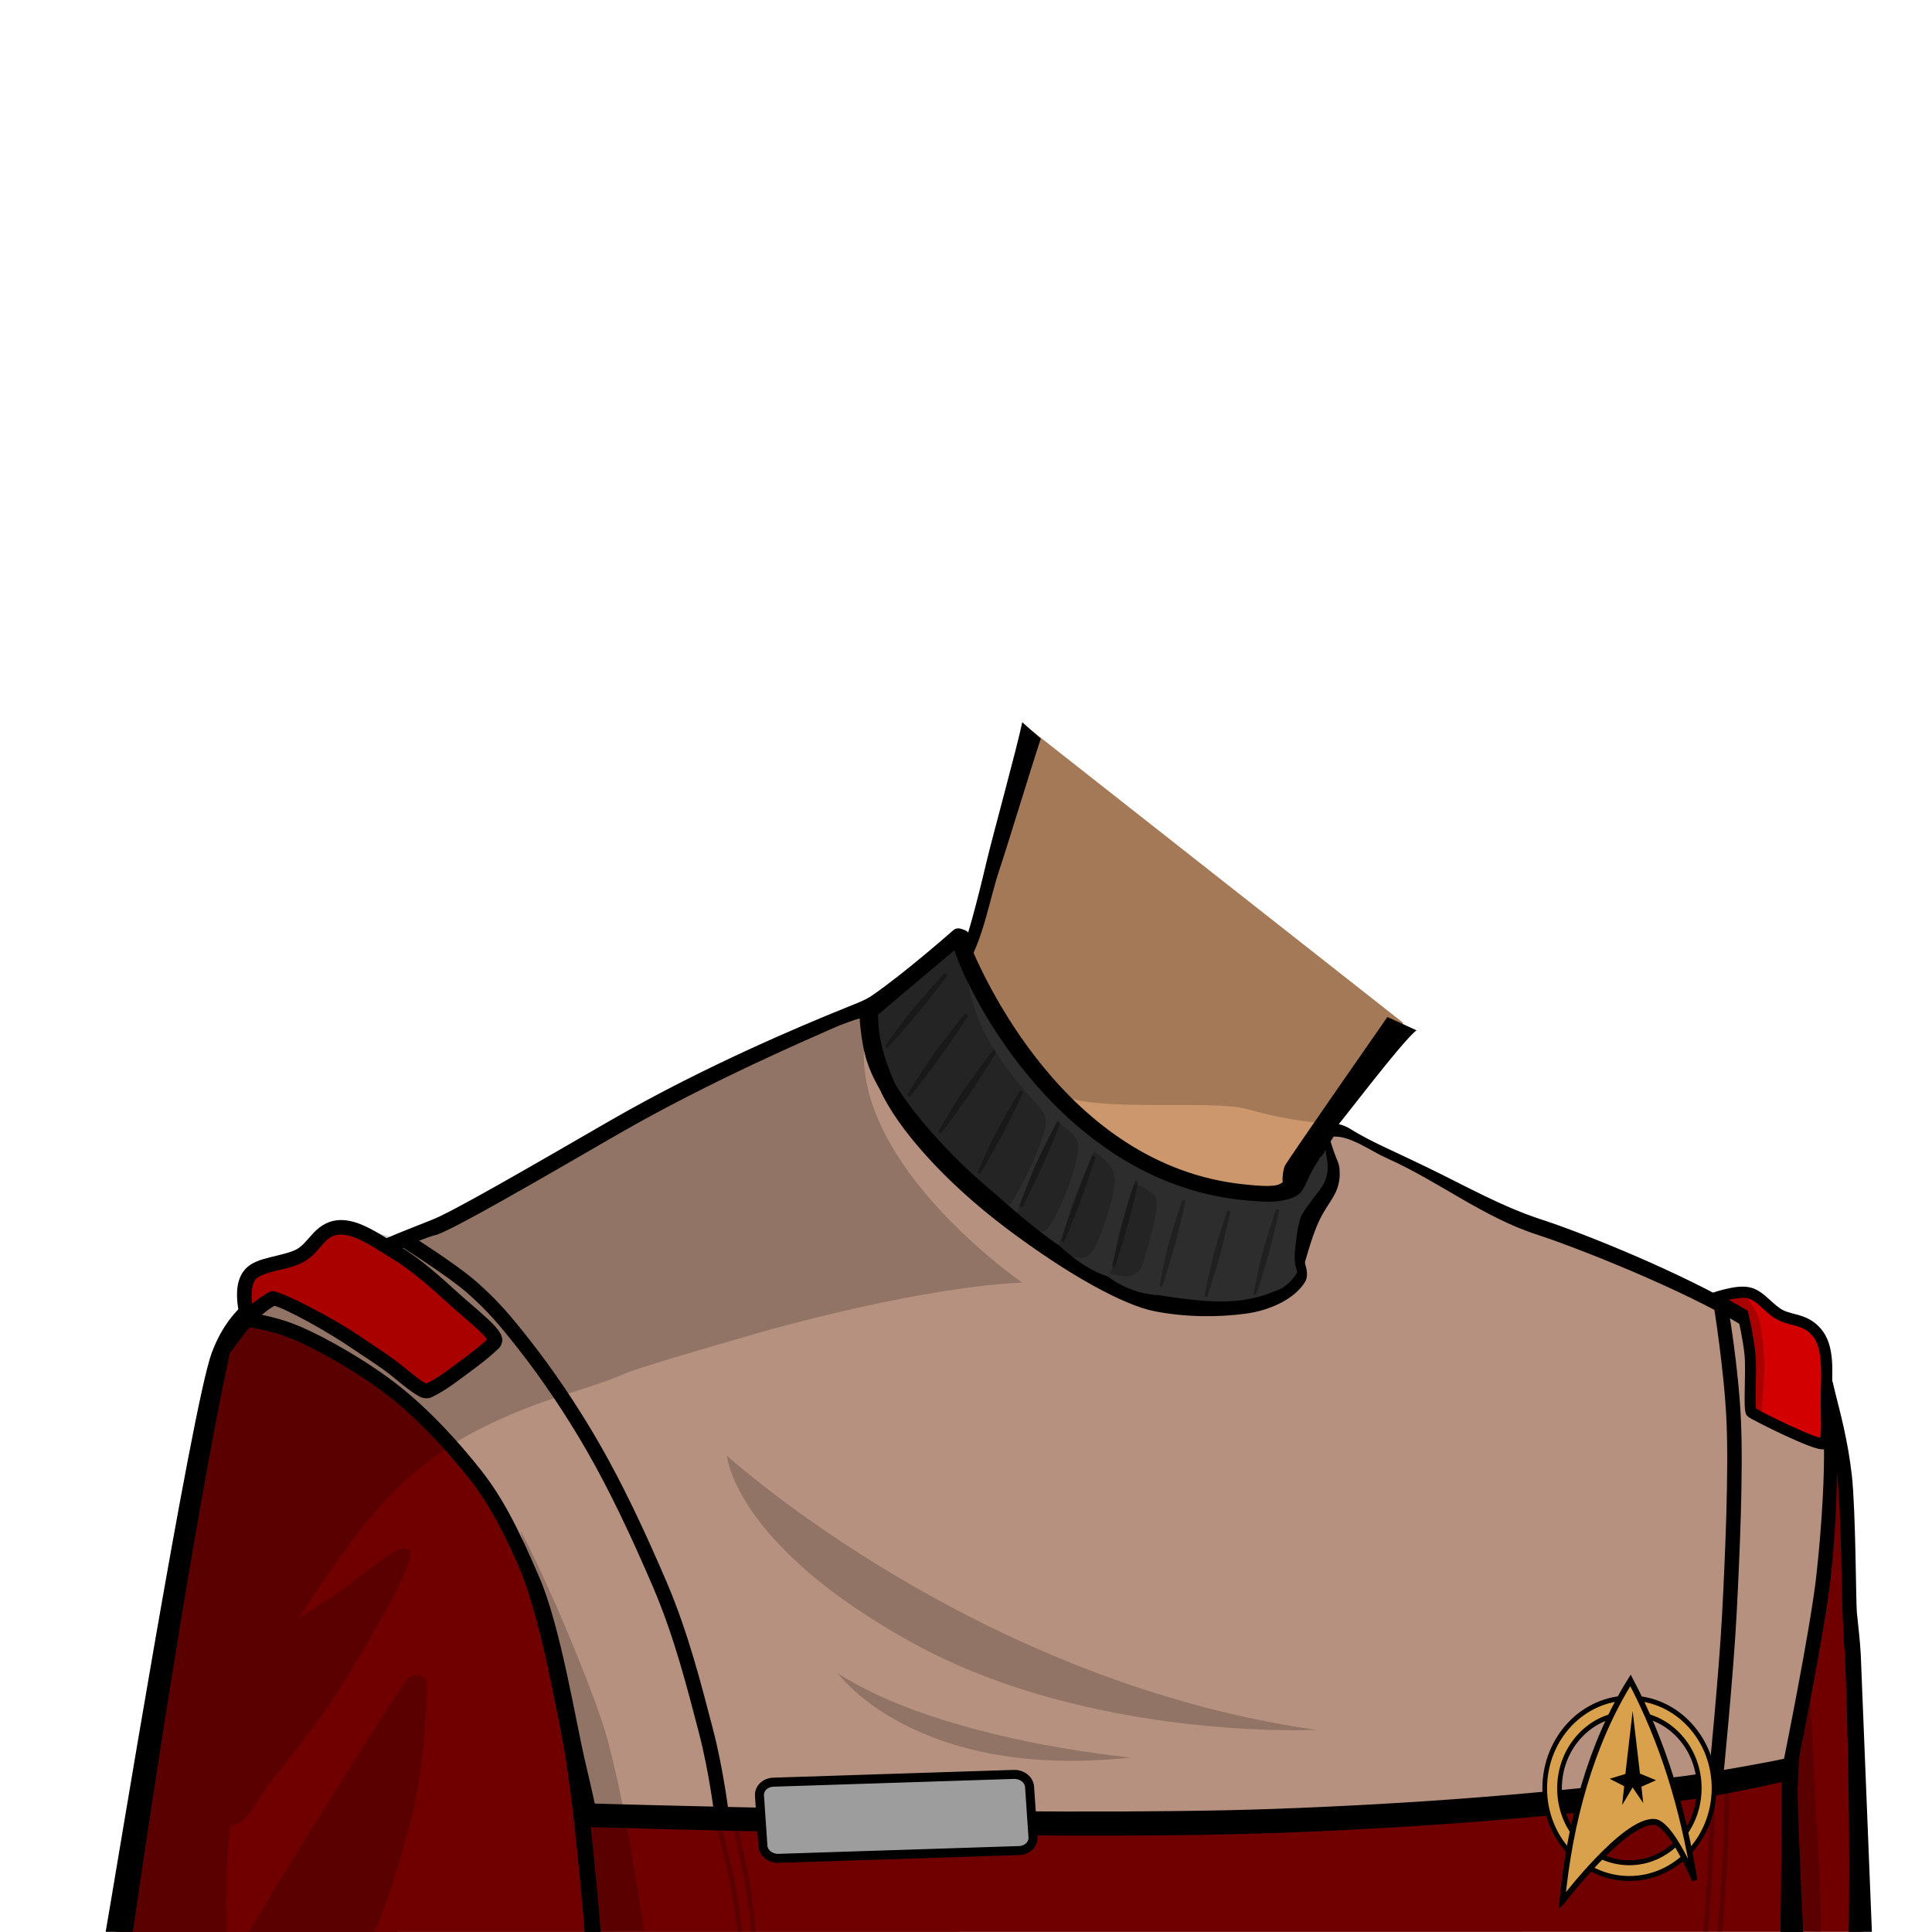
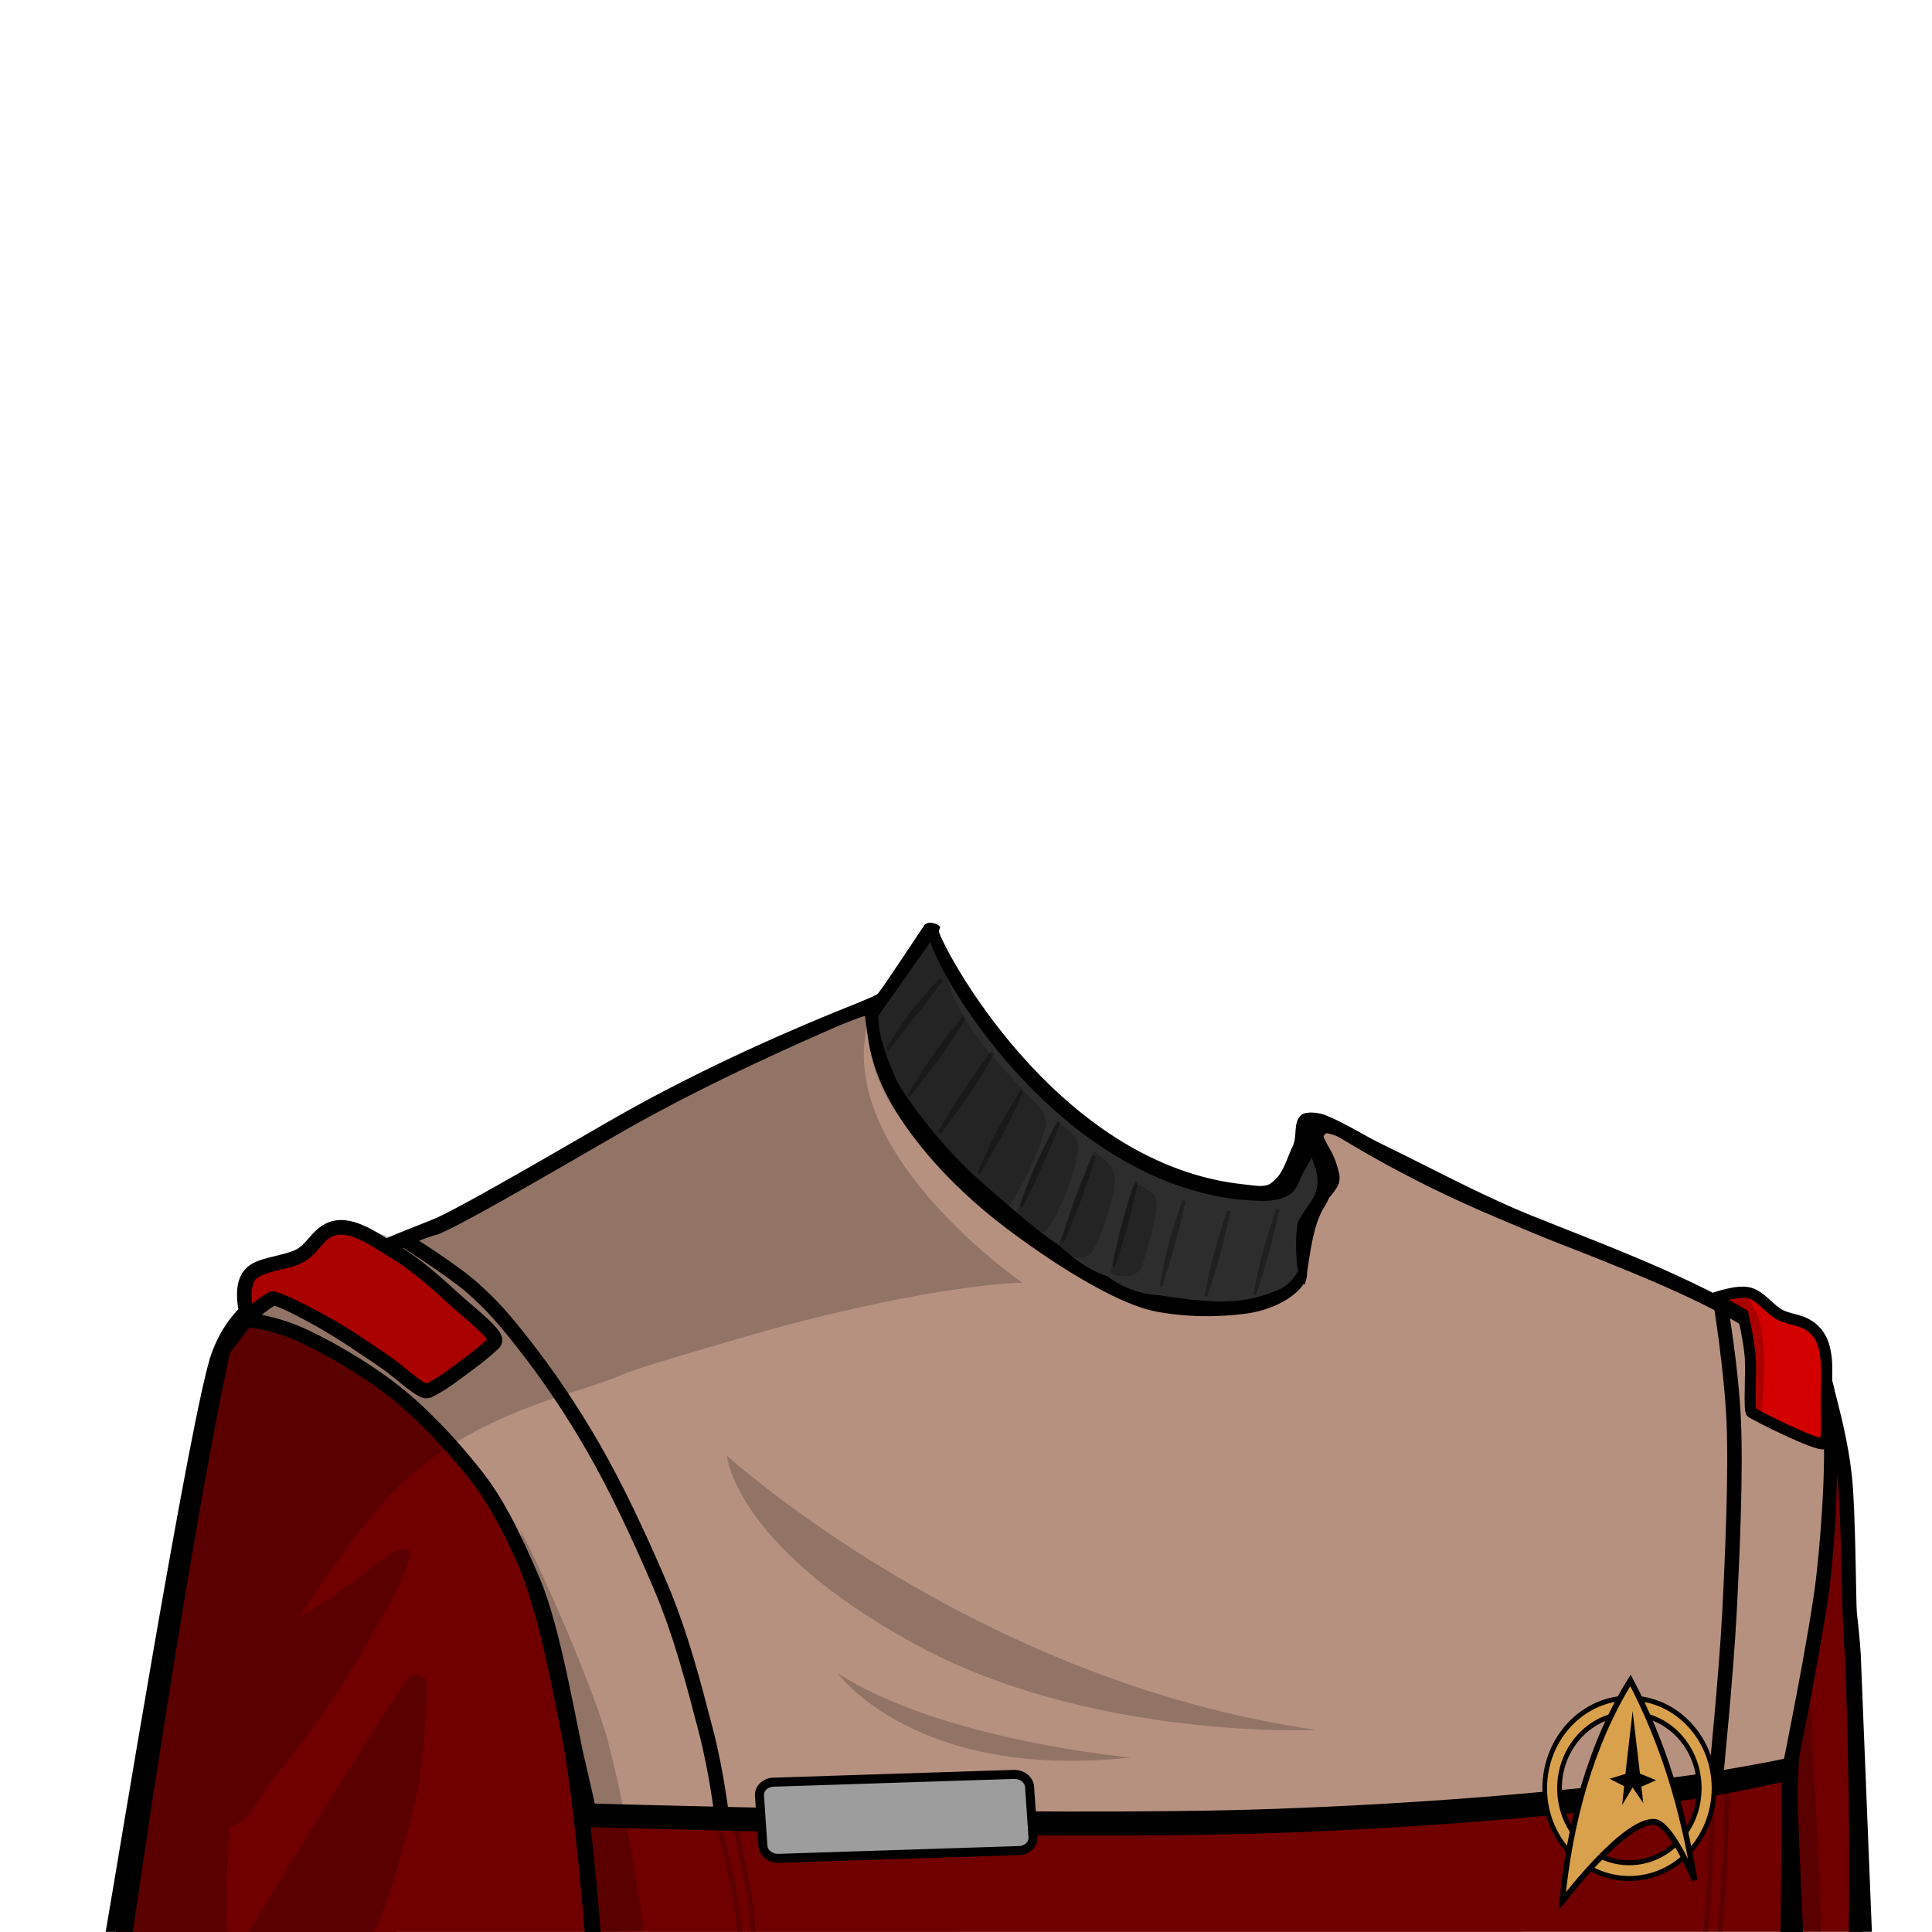
<svg xmlns="http://www.w3.org/2000/svg" width="400" height="400" viewBox="0 0 400 400" version="1.1" id="svg11557" xml:space="preserve">
  <defs id="defs11554" />
-   <g id="layer1">
-     <path d="m 213.633,151.294 -13.549,47.147 c 0,0 12.427,24.853 21.464,31.491 9.037,6.636 24.148,15.816 35.021,17.228 l 3.88,0.525 2.616,0.322 5.224,-2.259 3.813,-10.875 18.428,-23.087 z" style="fill:#cd976d;fill-opacity:1;fill-rule:nonzero;stroke:none;stroke-width:1.333" id="path171974" />
-     <path d="m 200.083,198.441 c 0,0 12.867,21.571 17.836,27.064 4.969,5.493 32.696,1.831 40.543,4.185 6.339,1.901 13.099,2.665 15.471,2.891 l 16.597,-20.793 -76.897,-60.493 z" style="opacity:0.2;fill:#000000;fill-opacity:1;fill-rule:nonzero;stroke:none;stroke-width:1.333" id="path171984" />
-     <path d="m 211.645,149.528 c -1.011,4.997 -6.2,23.825 -7.369,28.788 -0.956,4.064 -1.957,8.119 -3.072,12.143 -0.516,1.859 -1.075,3.703 -1.633,5.549 -0.187,0.616 -0.955,1.863 -0.881,2.475 0.02,0.169 0.807,2.383 1.111,1.937 3.688,-5.387 5.037,-14.187 7.127,-20.381 1.491,-4.419 7.061,-22.687 8.552,-27.104 0,0 -3.833,-3.407 -3.833,-3.407" style="fill:#000000;fill-opacity:1;fill-rule:nonzero;stroke:none;stroke-width:1.333" id="path171994" />
-     <path d="m 293.276,213.319 c -2.837,2.044 -16.283,19.912 -18.592,22.531 -1.879,2.131 -4.417,10.851 -7.529,10.948 -2.104,0.065 -1.741,-3.725 -1.193,-5.332 0.263,-0.769 21.288,-30.909 21.288,-30.909 0,0 6.027,2.763 6.027,2.763" style="fill:#000000;fill-opacity:1;fill-rule:nonzero;stroke:none;stroke-width:1.333" id="path171998" />
-   </g>
  <g id="layer5">
-     <path d="m 196.989,241.882 c 22.145,19.023 37.477,27.54 37.477,27.54 l 12.788,7.048 19.314,0.092 13.156,-5.4 c 0,0 4.712,-5.432 3.292,-9.407 -1.42,-3.975 -6.26,-16.737 -6.26,-16.737 l 0.297,-2.285 -4.042,-6.883 -0.185,0.152 -4.538,9.745 -5.225,2.259 -2.464,-0.201 -4.032,-0.646 c -10.873,-1.412 -25.983,-10.591 -35.02,-17.228 -9.039,-6.637 -21.465,-31.491 -21.465,-31.491 l 0.176,-2.859 -2.421,-0.957 -12.553,9.764 -4.107,2.737 0.089,0.687 c 0,0 -6.423,15.047 15.723,34.069" style="fill:#2d2d2d;fill-opacity:1;fill-rule:nonzero;stroke:none;stroke-width:1.333" id="path171966" />
+     <path d="m 196.989,241.882 c 22.145,19.023 37.477,27.54 37.477,27.54 l 12.788,7.048 19.314,0.092 13.156,-5.4 c 0,0 4.712,-5.432 3.292,-9.407 -1.42,-3.975 -6.26,-16.737 -6.26,-16.737 l 0.297,-2.285 -4.042,-6.883 -0.185,0.152 -4.538,9.745 -5.225,2.259 -2.464,-0.201 -4.032,-0.646 c -10.873,-1.412 -25.983,-10.591 -35.02,-17.228 -9.039,-6.637 -26.787,-33.668 -26.787,-33.668 l -0.792,-2.537 -1.453,-1.279 -7.232,11.941 -4.107,2.737 0.089,0.687 c 0,0 -6.423,15.047 15.723,34.069" style="fill:#2d2d2d;fill-opacity:1;fill-rule:nonzero;stroke:none;stroke-width:1.333" id="path171966" />
    <path id="path171958" style="fill:#700000;fill-opacity:1;fill-rule:nonzero;stroke:none;stroke-width:1.333" d="m 181.136,206.193 -0.448,0.314 -5.627,3.391 -41.239,19.041 -38.913,21.736 -11.855,6.043 -9.731,5.013 -4.172,3.951 -11.119,2.446 C 49.578,274.232 45.031,281.371 41.979,296.785 36.79,326.888 29.181,369.897 23.993,400 l 361.696,-0.033 -1.01,-30.861 -0.869,-26.572 c -1.525,-11.003 -3.126,-48.219 -5.455,-55.791 -1.697,-5.515 -4.912,-11.182 -8.376,-12.8 -2.23,-1.042 -4.329,-0.074 -7.287,-0.02 -8.155,-4.881 -35.089,-19.295 -45.549,-21.619 -10.461,-2.325 -26.815,-12.735 -37.039,-17.078 l -5.759,-0.107 2.996,6.48 -0.299,2.287 c 0,0 -4.029,7.843 -6.238,11.979 -0.838,3.734 -0.665,7.041 -0.665,7.041 l -7.843,7.413 -22.942,0.474 -6.066,-1.854 c 0,0 -13.868,-9.169 -36.014,-28.191 -22.147,-19.024 -15.725,-34.068 -15.725,-34.068 z" />
-     <path id="path2" style="fill:#b79180;fill-opacity:1;stroke:none;stroke-width:1px;stroke-linecap:butt;stroke-linejoin:miter;stroke-opacity:1" d="m 181.137,206.193 -0.449,0.314 -5.627,3.391 -41.24,19.041 -38.912,21.736 -11.855,6.043 -9.73,5.014 -4.172,3.949 -11.119,2.447 c -2.003,1.446 -5.383,3.606 -6.98,5.264 4.576,0.082 10.812,1.838 18.152,6.368 14.824,9.15 19.689,13.69 28.669,25.859 8.98,12.168 14.008,26.824 17.52,39.193 3.512,12.368 5.475,31.014 5.475,31.014 l 107.184,1.369 70.695,-1.369 54.275,-7.754 17.332,-2.279 7.297,-39.225 1.936,-32.584 c -0.39,-3.135 -0.794,-5.823 -1.23,-7.242 -1.697,-5.515 -4.912,-11.182 -8.377,-12.801 -2.23,-1.042 -4.329,-0.074 -7.287,-0.019 -8.155,-4.881 -35.089,-19.295 -45.549,-21.619 -10.461,-2.325 -26.815,-12.735 -37.039,-17.078 l -5.76,-0.107 2.996,6.48 -0.299,2.287 c 0,0 -4.03,7.843 -6.238,11.979 -0.838,3.734 -0.664,7.041 -0.664,7.041 l -7.844,7.414 -22.941,0.475 -6.066,-1.855 c 0,0 -13.868,-9.169 -36.014,-28.191 -22.147,-19.024 -15.725,-34.068 -15.725,-34.068 z" />
-     <path d="m 277.321,244.052 c -0.341,2.891 -1.664,4.217 -3.26,6.912 -2.387,4.032 -3.481,9.401 -4.947,13.809 -0.872,-2.219 -1.201,-3.377 -1.008,-5.648 0.196,-2.313 0.449,-4.564 1.104,-6.844 0.465,-1.623 3.865,-5.495 4.657,-6.87 1.599,-2.768 0.995,-5.079 0.372,-8.043 0.239,0.32 0.901,-1.447 1.204,-1.18 0.36,1.305 1.123,3.396 1.559,4.39 0.331,0.753 0.46,2.284 0.32,3.475 z" style="fill:#000000;fill-opacity:1;fill-rule:nonzero;stroke:none;stroke-width:1.333" id="path172002" />
-     <path id="path172014" style="fill:#000000;fill-opacity:1;fill-rule:nonzero;stroke:none;stroke-width:1.333" d="m 274.08,238.81 c 0.125,-0.467 0.738,-1.307 0.738,-1.307 0,0 0.07,-0.321 1.305,-2.185 3.541,-0.148 7.586,2.957 11.074,4.508 10.635,4.731 19.858,12.189 31.094,15.814 7.481,2.413 30.045,11.21 42.733,18.978 2.096,0.265 3.324,-0.222 5.075,0.253 3.728,1.012 6.925,4.288 8.181,6.796 1.751,3.495 2.272,5.402 2.77,7.391 0.95,3.802 2.602,9.787 3.377,16.787 0.747,6.751 0.969,27.737 1.107,29.407 0.138,1.671 0.122,4.725 0.45,7.28 0.743,19.747 1.037,39.508 0.781,57.434 h 4.791 l -2.305,-57.434 c -0.196,-3.49 -0.556,-6.016 -0.814,-8.779 -0.185,-1.915 -0.229,-21.026 -1.027,-28.239 -0.805,-7.278 -2.519,-13.463 -3.449,-17.186 -1.833,-8.204 -4.112,-13.032 -13.932,-16.504 -1.577,-0.558 -2.949,-0.328 -4.654,-0.427 -13.123,-7.963 -34.38,-16.373 -42.084,-18.858 -8.256,-2.663 -15.869,-7.013 -23.65,-10.775 -2.757,-1.332 -5.524,-2.645 -8.299,-3.939 -2.576,-1.201 -5.381,-2.589 -7.78,-4.101 -1.403,-0.875 -3.832,-1.678 -5.293,-0.541 -1.989,1.547 -2.991,3.041 -4.259,5.206 -0.717,1.224 -1.597,2.338 -2.254,3.586 -0.665,1.267 -1.299,2.389 -2.76,3.156 -1.461,0.767 -5.427,0.262 -7.578,0.065 -36.998,-3.924 -54.374,-43.91 -57.054,-50.766 -0.238,-0.609 0.453,-1.322 0.159,-1.197 -0.14,-0.549 -1.085,-0.783 -1.626,-0.951 -0.273,-0.084 -0.556,-0.093 -0.824,-0.035 l 3e-5,-3.6e-4 c -0.268,0.058 -0.52,0.182 -0.732,0.369 -0.101,0.089 -9.982,8.819 -16.822,13.513 -1.598,1.097 -3.093,1.537 -7.809,3.487 -4.72,1.952 -25.968,10.583 -46.673,22.56 -16.791,9.712 -32.651,18.886 -36.656,20.389 -9.02,3.626 -16.927,6.288 -19.726,11.215 -1.077,0.637 -1.163,-0.557 -6.824,0.542 -5.661,1.099 -14.56,3.834 -19.001,15.792 C 39.704,291.218 23.455,391.235 21.875,399.967 h 5.631 c 4.311,-30.082 13.621,-90.183 20.081,-119.852 3.703,-4.629 7.307,-11.683 17.909,-12.272 10.601,-0.589 23.897,10.531 27.949,16.094 0.307,-1.035 -0.155,-2.13 -0.67,-3.078 -2.468,-4.544 -7.399,-9.03 -11.796,-11.656 -1.479,-0.881 -7.183,-3.178 -8.219,-4.59 1.992,-2.029 13.381,-8.031 17.762,-8.998 4.259,-1.597 19.499,-10.412 37.143,-20.619 19.567,-11.317 40.9,-20.356 45.085,-22.242 1.41,-0.636 4.244,-1.653 5.237,-1.911 0.036,0.929 0.137,1.8 0.224,2.492 0.456,3.634 0.998,7.175 3.971,12.267 3.573,7.921 13.252,18.968 26.167,28.697 12.915,9.729 24.315,15.924 30.684,17.179 6.37,1.255 13.153,1.286 19.011,0.485 4.321,-0.591 9.697,-2.664 12.107,-6.483 0.97,-1.537 0.107,-3.505 -0.194,-4.719 l -0.639,1.028 c -0.493,1.95 -2.638,4.375 -4.215,5.07 -7.114,3.135 -12.843,3.266 -25.112,1.299 -3.673,-0.147 -7.452,-1.486 -10.667,-3.886 -3.809,-1.24 -7.134,-3.727 -10.06,-6.424 -5.795,-3.901 -10.805,-8.635 -14.677,-11.91 -8.471,-7.167 -15.798,-15.744 -19.162,-21.33 -3.816,-8.269 -3.543,-12.987 -3.646,-14.522 4.953,-4.238 12.519,-10.515 15.806,-13.36 3.233,9.932 22.359,47.308 58.756,51.629 2.379,0.21 6.039,0.663 8.342,0.322 2.302,-0.341 3.542,-0.756 4.447,-1.643 1,-0.979 1.462,-2.604 2.104,-3.828 0.331,-0.632 0.67,-1.259 1.02,-1.879 0.116,-0.205 0.957,-1.33 0.889,-1.52" />
-     <path id="path172060" style="opacity:0.2;fill:#000000;fill-opacity:1;fill-rule:nonzero;stroke:none;stroke-width:1.333" d="m 197.838,194.627 -17.783,14.773 c 0,0 -2.958,14.056 10.852,27.127 7.287,6.896 12.409,11.223 17.063,14.349 4.216,-5.027 8.493,-16.219 8.556,-18.12 0.091,-1.241 -0.428,-2.558 -0.959,-3.135 -7.923,-8.613 -15.429,-17.973 -15.482,-31.18 z m 21.046,37.659 c -4.149,7.405 -6.344,13.029 -8.768,20.032 2.963,1.926 5.068,2.888 5.949,2.686 2.275,-0.522 7.999,-15.488 7.096,-18.432 -0.541,-1.763 -2.458,-3.039 -4.277,-4.286 z m 7.566,5.958 -7.574,20.289 c 2.558,1.721 5.23,2.622 6.834,1.105 1.846,-1.816 5.631,-13.261 5.045,-16.154 -0.287,-1.418 -0.866,-2.705 -4.305,-5.24 z m 8.557,6.934 c -0.904,-0.188 -5.104,18.498 -5.104,18.498 5.354,1.567 6.363,-0.344 7.251,-3.818 0.608,-2.381 3.489,-11.121 1.765,-12.488 -2.807,-2.227 -3.168,-1.905 -3.912,-2.191 z" />
+     <path id="path2" style="fill:#b79180;fill-opacity:1;stroke:none;stroke-width:1px;stroke-linecap:butt;stroke-linejoin:miter;stroke-opacity:1" d="m 181.137,206.193 -0.449,0.314 -5.627,3.391 -41.24,19.041 -38.912,21.736 -11.855,6.043 -9.73,5.014 -4.172,3.949 -11.119,2.447 c -2.003,1.446 -5.383,3.606 -6.98,5.264 4.576,0.082 10.812,1.838 18.152,6.368 14.824,9.15 19.689,13.69 28.669,25.859 8.98,12.168 14.008,26.824 17.52,39.193 3.512,12.368 5.475,31.014 5.475,31.014 l 107.184,1.369 70.695,-1.369 54.275,-7.754 17.332,-2.279 7.297,-39.225 1.936,-32.584 c -0.39,-3.135 -0.794,-5.823 -1.23,-7.242 -1.697,-5.515 -4.912,-11.182 -8.377,-12.801 -2.23,-1.042 -4.329,-0.074 -7.287,-0.019 -8.155,-4.881 -35.089,-19.295 -45.549,-21.619 -10.461,-2.325 -27.218,-12.977 -37.442,-17.32 l -6.766,-1.176 3.293,7.534 0.813,2.544 c 0,0 -4.03,7.843 -6.238,11.979 -0.838,3.734 -0.664,7.041 -0.664,7.041 l -7.844,7.414 -22.941,0.475 -6.066,-1.855 c 0,0 -13.868,-9.169 -36.014,-28.191 -22.147,-19.024 -15.725,-34.068 -15.725,-34.068 z" />
+     <path id="path172014" style="fill:#000000;fill-opacity:1;fill-rule:nonzero;stroke:none;stroke-width:1.333" d="m 192.502,191.029 c -0.392,0.009 -0.667,0.14 -1.023,0.381 -0.087,0.059 -8.777,13.281 -9.781,14.383 -1.423,0.849 -4.853,2.114 -8.988,3.824 -4.72,1.952 -25.969,10.583 -46.674,22.561 -16.791,9.712 -32.651,18.886 -36.656,20.389 -9.02,3.626 -16.928,6.288 -19.727,11.215 -1.077,0.637 -1.163,-0.557 -6.824,0.541 -5.661,1.099 -14.559,3.834 -19,15.793 C 39.704,291.218 23.455,391.235 21.875,399.967 h 5.631 c 4.311,-30.082 13.622,-90.182 20.082,-119.852 3.703,-4.629 7.307,-11.682 17.908,-12.271 10.601,-0.589 23.897,10.531 27.949,16.094 0.307,-1.035 -0.155,-2.13 -0.67,-3.078 -2.468,-4.544 -7.4,-9.031 -11.797,-11.656 -1.479,-0.881 -7.183,-3.178 -8.219,-4.59 1.992,-2.029 13.38,-8.031 17.762,-8.998 4.259,-1.597 19.499,-10.412 37.143,-20.619 19.567,-11.317 40.9,-20.356 45.084,-22.242 1.41,-0.636 5.374,-2.177 6.367,-2.436 0.036,0.929 0.259,2.123 0.346,2.814 0.456,3.634 1.093,7.29 3.648,12.631 3.751,7.839 12.325,18.806 25.24,28.535 12.915,9.729 24.314,15.923 30.684,17.178 6.37,1.255 13.154,1.287 19.012,0.486 4.321,-0.591 9.696,-2.663 12.105,-6.482 0.97,-1.537 0.108,-3.507 -0.193,-4.721 l -0.639,1.029 c -0.493,1.95 -2.638,4.375 -4.215,5.07 -7.114,3.135 -12.842,3.266 -25.111,1.299 -3.673,-0.147 -7.453,-1.486 -10.668,-3.887 -3.809,-1.24 -7.135,-3.727 -10.061,-6.424 -5.795,-3.901 -10.804,-8.635 -14.676,-11.91 -8.471,-7.167 -15.396,-16.228 -18.76,-21.814 -2.538,-5.5 -3.484,-9.071 -3.83,-11.359 -0.114,-1.155 -0.18,-2.119 -0.098,-2.518 4.839,-6.816 8.133,-11.628 10.73,-15.221 3.233,9.932 27.314,49.007 63.711,53.328 3.589,0.176 8.249,1.026 11.258,-1.482 1,-0.979 1.462,-2.604 2.104,-3.828 0.549,-1.182 1.337,-2.25 1.908,-3.398 2.031,4.435 2.332,9.656 3.58,8.327 0.32,-0.34 1.396,-1.63 1.873,-2.63 0.246,-0.517 0.348,-1.569 0.254,-2.033 -0.928,-4.585 -2.51,-5.807 -3.279,-7.984 -0.044,-0.124 0.342,-0.681 0.623,-0.693 0.289,-0.012 1.855,0.369 2.802,0.957 2.139,1.327 6.853,4.036 9.733,5.607 11.691,6.377 19.874,9.755 31.094,14.446 7.704,3.222 30.044,11.211 42.732,18.979 2.096,0.265 3.325,-0.223 5.076,0.252 3.728,1.012 6.925,4.289 8.182,6.797 1.751,3.495 2.271,5.401 2.77,7.391 0.95,3.802 2.602,9.787 3.377,16.787 0.747,6.751 0.97,27.738 1.107,29.408 0.138,1.671 0.121,4.724 0.449,7.279 0.743,19.747 1.037,39.508 0.781,57.434 h 4.791 l -2.305,-57.434 c -0.196,-3.49 -0.556,-6.017 -0.814,-8.779 -0.185,-1.915 -0.229,-21.026 -1.027,-28.238 -0.805,-7.278 -2.519,-13.463 -3.449,-17.186 -1.833,-8.204 -4.111,-13.032 -13.932,-16.504 -1.577,-0.558 -2.95,-0.327 -4.654,-0.426 -13.123,-7.963 -34.603,-15.766 -42.084,-18.859 -11.172,-4.3 -21.662,-10.075 -32.405,-15.285 -4.615,-2.186 -8.326,-4.774 -12.781,-6.5 -1.811,-0.556 -3.836,-0.567 -4.589,0.019 -1.989,1.547 -0.738,4.643 -2.006,6.809 -1.283,2.751 -1.906,5.82 -4.609,7.549 -1.461,0.767 -3.331,0.262 -5.482,0.065 -36.998,-3.924 -60.236,-45.117 -62.916,-51.973 -0.238,-0.609 0.039,-0.852 0.158,-1.197 -0.14,-0.549 -1.066,-0.864 -1.721,-0.965 -0.164,-0.025 -0.307,-0.036 -0.438,-0.033 z" />
+     <path id="path172060" style="opacity:0.2;fill:#000000;fill-opacity:1;fill-rule:nonzero;stroke:none;stroke-width:1.333" d="m 193.081,193.014 -13.026,16.386 c 0,0 -2.958,14.056 10.852,27.127 7.287,6.896 12.409,11.223 17.063,14.349 4.216,-5.027 8.493,-16.219 8.556,-18.12 0.091,-1.241 -0.428,-2.558 -0.959,-3.135 -7.923,-8.613 -20.186,-19.586 -20.239,-32.792 z m 25.803,39.272 c -4.149,7.405 -6.344,13.029 -8.768,20.032 2.963,1.926 5.068,2.888 5.949,2.686 2.275,-0.522 7.999,-15.488 7.096,-18.432 -0.541,-1.763 -2.458,-3.039 -4.277,-4.286 z m 7.566,5.958 -7.574,20.289 c 2.558,1.721 5.23,2.622 6.834,1.105 1.846,-1.816 5.631,-13.261 5.045,-16.154 -0.287,-1.418 -0.866,-2.705 -4.305,-5.24 z m 8.557,6.934 c -0.904,-0.188 -5.104,18.498 -5.104,18.498 5.354,1.567 6.363,-0.344 7.251,-3.818 0.608,-2.381 3.489,-11.121 1.765,-12.488 -2.807,-2.227 -3.168,-1.905 -3.912,-2.191 z" />
    <path d="m 107.708,316.858 10.457,42.063 c 0,0 1.986,18.963 4.561,41.079 l 10.592,-0.263 c -2.638,-17.981 -4.894,-29.606 -7.499,-39.422 -2.605,-9.816 -13.417,-35.134 -18.111,-43.457 z" style="opacity:0.2;fill:#000000;fill-opacity:1;fill-rule:nonzero;stroke:none;stroke-width:1.333" id="path172192" />
    <path id="path25436" style="fill:#000000;fill-opacity:1;stroke:none;stroke-width:1px;stroke-linecap:butt;stroke-linejoin:miter;stroke-opacity:1" d="m 372.523,363.232 c -1.131,0.322 -2.322,0.701 -3.451,0.959 -2.176,0.498 -13.673,2.637 -20.203,3.49 -28.253,3.692 -56.746,5.814 -85.25,6.836 -48.271,1.731 -144.145,-1.211 -144.145,-1.211 l -0.037,4.885 c 0,0 95.649,3.07 144.361,1.322 28.632,-1.027 57.282,-3.157 85.719,-6.873 6.574,-0.859 16.281,-2.979 19.345,-3.662 0.013,0.797 -0.015,1.55 -0.013,2.171 C 368.889,382.281 368.621,400 368.621,400 h 4.701 c 0,0 -0.838,-16.733 -1.131,-27.748 -0.069,-2.587 0.332,-9.02 0.332,-9.02 z" />
    <path style="fill:#000000;fill-opacity:0.2;stroke:none;stroke-width:1px;stroke-linecap:butt;stroke-linejoin:miter;stroke-opacity:1" d="M 376.322,380.92 C 376.945,390.961 377.011,400 377.011,400 l -6.667,-0.46 c -0.606,-12.398 -0.385,-33.632 -0.385,-33.632 l 4.741,-16.088 c 0,0 1.219,24.62 1.621,31.1 z" id="path25462" />
-     <path id="path26309" style="color:#000000;fill:#000000;-inkscape-stroke:none;fill-opacity:0.3" d="M 195.594 201.457 C 195.594 201.457 191.065 206.395 189.059 208.797 C 187.052 211.199 183.256 216.535 183.256 216.535 L 183.711 217.002 C 183.711 217.002 188.043 212.183 190.049 209.781 C 192.055 207.379 196.16 201.973 196.16 201.973 L 195.594 201.457 z M 199.789 209.828 C 199.789 209.828 195.34 215.397 193.389 218.088 C 191.437 220.779 187.818 226.699 187.818 226.699 L 188.354 227.145 C 188.354 227.145 192.603 221.72 194.555 219.029 C 196.506 216.339 200.453 210.318 200.453 210.318 L 199.789 209.828 z M 205.672 217.285 C 205.672 217.285 201.398 222.92 199.531 225.639 C 197.664 228.357 194.229 234.32 194.229 234.32 L 194.771 234.75 C 194.771 234.75 198.85 229.261 200.717 226.543 C 202.584 223.825 206.344 217.754 206.344 217.754 L 205.672 217.285 z M 211.215 225.709 C 211.215 225.709 207.841 231.394 206.393 234.119 C 204.944 236.844 202.373 242.764 202.373 242.764 L 202.916 243.117 C 202.916 243.117 206.124 237.588 207.572 234.863 C 209.021 232.138 211.879 226.09 211.879 226.09 L 211.215 225.709 z M 218.904 232.062 C 218.904 232.062 215.882 237.953 214.6 240.768 C 213.317 243.582 211.104 249.664 211.104 249.664 L 211.662 249.99 C 211.662 249.99 214.53 244.264 215.812 241.449 C 217.095 238.635 219.586 232.408 219.586 232.408 L 218.904 232.062 z M 226.139 239.211 C 226.139 239.211 223.589 245.17 222.529 248.006 C 221.47 250.842 219.723 256.934 219.723 256.934 L 220.293 257.217 C 220.293 257.217 222.702 251.43 223.762 248.594 C 224.821 245.758 226.83 239.504 226.83 239.504 L 226.139 239.211 z M 235.006 244.424 C 235.006 244.424 233.049 250.405 232.264 253.24 C 231.478 256.076 230.293 262.125 230.293 262.125 L 230.855 262.357 C 230.855 262.357 232.693 256.554 233.479 253.719 C 234.264 250.884 235.684 244.658 235.684 244.658 L 235.006 244.424 z M 244.777 248.447 C 244.777 248.447 242.819 254.428 242.033 257.264 C 241.248 260.099 240.064 266.148 240.064 266.148 L 240.627 266.379 C 240.627 266.379 242.465 260.577 243.25 257.742 C 244.035 254.907 245.453 248.68 245.453 248.68 L 244.777 248.447 z M 264.201 250.287 C 264.201 250.287 262.244 256.268 261.459 259.104 C 260.674 261.939 259.488 267.988 259.488 267.988 L 260.051 268.219 C 260.051 268.219 261.888 262.415 262.674 259.58 C 263.459 256.745 264.879 250.52 264.879 250.52 L 264.201 250.287 z M 254.088 250.631 C 254.088 250.631 252.129 256.612 251.344 259.447 C 250.558 262.283 249.375 268.332 249.375 268.332 L 249.936 268.564 C 249.936 268.564 251.775 262.761 252.561 259.926 C 253.346 257.091 254.764 250.863 254.764 250.863 L 254.088 250.631 z " />
    <path style="fill:#000000;fill-opacity:1;stroke:none;stroke-width:1px;stroke-linecap:butt;stroke-linejoin:miter;stroke-opacity:1" d="m 88.897,294.627 c 0,0 10.19,12.413 15.994,23.905 5.804,11.491 8.578,26.53 11.316,40.319 2.738,13.789 4.828,41.149 4.828,41.149 h 3.333 c 0,0 -2.202,-27.82 -4.828,-41.954 -2.626,-14.134 -6.61,-29.966 -12.096,-40.503 -5.486,-10.537 -18.547,-22.917 -18.547,-22.917 z" id="path35721" />
    <path id="rect7" style="fill:#9d9d9d;fill-rule:evenodd;stroke:#000000;stroke-width:1.869;stroke-linecap:round;stroke-miterlimit:10" d="m 160.144,368.981 49.75,-1.609 c 1.709,-0.055 3.167,1.097 3.268,2.585 l 0.709,10.402 c 0.101,1.487 -1.193,2.729 -2.902,2.784 l -49.75,1.609 c -1.709,0.055 -3.167,-1.097 -3.268,-2.585 l -0.709,-10.402 c -0.101,-1.487 1.193,-2.729 2.902,-2.784 z" />
    <g id="g24" transform="rotate(9.938929,366.3403,353.6661)">
      <path style="fill:#d30000;fill-opacity:1;stroke:none;stroke-width:2.286;stroke-linecap:butt;stroke-linejoin:miter;stroke-dasharray:none;stroke-opacity:1" d="m 340.469,271.98 c 0,0 4.284,-2.431 6.846,-2.285 2.562,0.146 4.829,2.769 7.448,3.463 2.618,0.694 5.11,-0.111 7.893,2.253 2.783,2.364 3.364,7.386 3.986,11.813 0.622,4.427 1.28,10.522 1.28,10.522 l -15.842,-3.799 c 0,0 -1.38,-8.23 -2.33,-11.676 -0.949,-3.447 -2.883,-7.983 -2.883,-7.983 z" id="path9" />
      <path style="color:#000000;fill:#000000;stroke-width:0.914;-inkscape-stroke:none" d="m 347.377,268.546 c -1.668,-0.095 -3.429,0.558 -4.885,1.175 -1.456,0.617 -2.577,1.255 -2.577,1.255 l -2.183,1.239 2.359,0.851 5.897,2.127 c 0.198,0.471 1.81,4.268 2.67,7.387 0.435,1.577 0.858,4.396 1.238,6.838 0.19,1.221 0.373,2.351 0.558,3.242 0.093,0.446 0.182,0.829 0.293,1.165 0.055,0.168 0.113,0.323 0.201,0.493 0.088,0.17 0.177,0.379 0.525,0.603 0.247,0.159 0.319,0.164 0.484,0.228 0.165,0.064 0.363,0.134 0.6,0.216 0.475,0.162 1.1,0.364 1.832,0.59 1.464,0.451 3.353,0.999 5.252,1.507 1.899,0.508 3.804,0.976 5.327,1.266 0.761,0.145 1.423,0.246 1.98,0.282 0.279,0.018 0.529,0.023 0.794,-0.009 0.265,-0.032 0.588,-0.029 0.992,-0.449 0.712,-0.74 0.609,-1.473 0.574,-2.258 -0.035,-0.785 -0.174,-1.687 -0.353,-2.689 -0.358,-2.005 -0.889,-4.394 -1.191,-6.54 -0.619,-4.405 -1.051,-9.705 -4.382,-12.535 -1.568,-1.332 -3.17,-1.814 -4.583,-2.011 -1.413,-0.197 -2.632,-0.177 -3.753,-0.474 -1.048,-0.278 -2.196,-1.027 -3.435,-1.803 -1.239,-0.776 -2.593,-1.602 -4.235,-1.695 z m -0.123,2.3 c 0.92,0.053 1.979,0.61 3.169,1.355 1.19,0.745 2.484,1.656 4.054,2.072 1.498,0.397 2.834,0.361 4.017,0.526 1.183,0.165 2.219,0.462 3.434,1.494 2.235,1.899 2.965,6.645 3.59,11.093 0.32,2.281 0.862,4.7 1.205,6.624 0.172,0.962 0.292,1.804 0.318,2.385 0.007,0.147 -0.017,0.201 -0.031,0.302 -0.393,-0.03 -0.95,-0.106 -1.628,-0.235 -1.423,-0.271 -3.297,-0.729 -5.166,-1.229 -1.868,-0.5 -3.737,-1.042 -5.171,-1.484 -0.717,-0.221 -1.328,-0.418 -1.768,-0.568 -0.167,-0.057 -0.281,-0.099 -0.393,-0.141 -0.06,-0.191 -0.134,-0.479 -0.212,-0.853 -0.166,-0.8 -0.346,-1.914 -0.535,-3.127 -0.378,-2.426 -0.781,-5.23 -1.296,-7.099 -0.988,-3.585 -2.933,-8.129 -2.933,-8.129 l -0.197,-0.462 -4.277,-1.542 c 1.315,-0.55 2.94,-1.033 3.819,-0.983 z" id="path8" />
      <path style="fill:#000000;fill-opacity:0.2;stroke:none;stroke-width:0.914px;stroke-linecap:butt;stroke-linejoin:miter;stroke-opacity:1" d="m 346.773,274.369 -6.042,-2.368 2.955,-1.893 2.227,-0.44 c 0,0 3.491,2.948 4.499,5.267 1.008,2.32 2.046,5.892 2.625,9.03 0.579,3.138 1.133,10.153 1.133,10.153 l -2.413,-0.555 c 0,0 -1.701,-8.509 -1.698,-9.666 0.003,-1.157 -3.288,-9.53 -3.288,-9.53 z" id="path10" />
    </g>
    <g id="g23" transform="translate(0.166723,-6.063743)">
      <path style="fill:#d30000;fill-opacity:1;stroke:none;stroke-width:3;stroke-linecap:butt;stroke-linejoin:miter;stroke-dasharray:none;stroke-opacity:1" d="m 50.746,277.337 c 0,0 -1.13,-4.759 0.741,-7.218 1.871,-2.459 7.46,-2.402 10.509,-4.102 3.049,-1.7 3.89,-5.356 7.722,-5.812 3.832,-0.456 8.297,2.896 12.378,5.357 4.081,2.461 8.425,6.41 11.776,9.464 3.351,3.053 8.898,7.269 8.419,8.683 -0.479,1.414 -13.131,10.648 -14.874,10.694 -1.743,0.047 -9.104,-7.125 -14.009,-10.514 C 68.503,280.5 57.99,274.109 57.99,274.109 Z" id="path5" />
      <path style="color:#000000;fill:#000000;-inkscape-stroke:none" d="m 69.54,258.716 c -2.37,0.282 -3.946,1.656 -5.09,2.922 -1.145,1.266 -2.009,2.414 -3.185,3.07 -1.178,0.657 -3.26,1.1 -5.332,1.62 -2.072,0.521 -4.265,1.076 -5.64,2.883 -1.306,1.716 -1.431,3.827 -1.377,5.487 0.054,1.66 0.371,2.984 0.371,2.984 l 0.417,1.76 1.652,-0.735 4.963,-2.396 c 2.655,0.62 11.635,5.633 16.238,8.813 2.334,1.613 6.081,3.899 8.77,6.125 1.344,1.113 2.596,2.124 3.672,2.888 0.538,0.382 1.029,0.703 1.506,0.953 0.476,0.25 0.891,0.492 1.637,0.472 0.855,-0.023 1.179,-0.285 1.758,-0.578 0.579,-0.293 1.244,-0.679 1.986,-1.14 1.485,-0.923 2.581,-1.799 4.323,-3.06 1.742,-1.261 3.441,-2.563 4.761,-3.661 0.66,-0.549 1.224,-1.044 1.668,-1.48 0.444,-0.436 0.772,-0.56 1.074,-1.452 0.237,-0.701 0.061,-1.294 -0.133,-1.738 -0.194,-0.443 -0.451,-0.815 -0.75,-1.196 -0.6,-0.762 -1.393,-1.546 -2.292,-2.377 -1.8,-1.662 -4.028,-3.482 -5.653,-4.963 -3.352,-3.054 -7.727,-7.055 -12.013,-9.639 -1.99,-1.2 -4.146,-2.671 -6.367,-3.819 -2.221,-1.149 -4.551,-2.03 -6.963,-1.743 z m 0.354,2.98 c 1.42,-0.169 3.241,0.398 5.23,1.427 1.989,1.029 4.105,2.465 6.196,3.726 3.877,2.338 8.19,6.234 11.541,9.286 1.726,1.573 3.948,3.387 5.64,4.95 0.846,0.781 1.56,1.507 1.97,2.029 0.108,0.137 0.128,0.189 0.189,0.286 -0.071,0.104 0.005,-0.025 -0.124,0.102 -0.346,0.34 -0.864,0.799 -1.484,1.315 -1.242,1.033 -2.904,2.307 -4.602,3.536 -1.698,1.23 -2.754,2.076 -4.147,2.942 -0.696,0.433 -1.309,0.786 -1.758,1.013 -0.449,0.227 -0.902,0.266 -0.483,0.254 0.31,-0.008 0.116,0.019 -0.163,-0.128 -0.279,-0.147 -0.688,-0.405 -1.162,-0.742 -0.948,-0.673 -2.171,-1.657 -3.498,-2.755 -2.654,-2.196 -6.407,-4.505 -8.978,-6.281 -5.005,-3.457 -16.919,-9.765 -18.296,-9.248 -1.377,0.518 -3.928,2.565 -3.928,2.565 -0.026,-0.266 -0.114,-1.067 -0.124,-1.371 -0.043,-1.335 0.202,-2.831 0.767,-3.574 0.496,-0.652 2.033,-1.299 3.986,-1.79 1.953,-0.491 4.188,-0.868 6.059,-1.911 1.873,-1.044 2.954,-2.574 3.95,-3.675 0.996,-1.101 1.757,-1.782 3.219,-1.956 z" id="path4" />
    </g>
    <path style="color:#000000;fill:#000000;-inkscape-stroke:none" d="m 84.002,255.125 -1.588,2.545 c 0,0 10.29,6.464 14.316,10.012 4.212,3.711 6.662,6.586 10.936,12.053 4.242,5.427 9.255,12.674 13.91,20.787 4.651,8.106 9.113,17.523 13.629,28.064 4.468,10.431 7.115,21.088 9.441,29.943 2.284,8.696 3.348,18.012 3.348,18.012 l 2.98,-0.34 c 0,0 -1.066,-9.451 -3.426,-18.434 -2.317,-8.823 -4.996,-19.648 -9.586,-30.363 -4.543,-10.605 -9.047,-20.12 -13.785,-28.377 -4.734,-8.25 -9.815,-15.596 -14.148,-21.141 -4.303,-5.505 -6.957,-8.617 -11.316,-12.457 C 94.168,261.426 84.002,255.125 84.002,255.125 Z m -33.227,16.549 -0.283,2.986 c 0,0 5.096,0.498 10.207,2.633 5.16,2.155 14.044,7.232 20.127,12.047 6.092,4.822 11.934,11.247 16.363,16.848 4.357,5.509 7.486,11.721 11.732,21.594 4.083,9.493 7.242,29.237 9.432,38.133 0.994,4.036 2.18,8.784 2.184,8.782 l 2.683,-0.921 c 0,0 -0.758,-3.553 -1.949,-8.557 -2.046,-8.59 -5.154,-28.299 -9.594,-38.623 -4.277,-9.944 -7.53,-16.448 -12.135,-22.27 C 95.011,298.597 89.063,292.034 82.688,286.988 76.303,281.935 67.417,276.848 61.855,274.525 56.245,272.182 50.775,271.674 50.775,271.674 Z" id="path6" />
    <path style="color:#000000;fill:#000000;-inkscape-stroke:none" d="m 357.809,270.681 -3.075,-0.884 c 0,0 2.25,13.795 2.719,24.453 0.47,10.673 -0.271,27.762 -0.912,39.992 -0.637,12.162 -2.732,33.227 -2.732,33.227 l 2.986,0.297 c 0,0 2.096,-21.042 2.742,-33.365 0.642,-12.254 1.394,-29.332 0.912,-40.281 -0.482,-10.963 -2.64,-23.438 -2.64,-23.438 z m 21.65,18.286 -1.791,0.287 c 0,0 -0.157,3.53 -0.035,9.637 0.123,6.149 -0.355,16.275 -1.586,27.399 -1.216,10.984 -6.936,39.09 -6.936,39.09 l 2.939,0.6 c 0,0 5.71,-27.918 6.977,-39.359 1.251,-11.301 1.389,-21.757 1.264,-28.018 -0.126,-6.303 -0.832,-9.635 -0.832,-9.635 z" id="path11" />
    <path style="color:#000000;fill:#000000;fill-opacity:0.2;-inkscape-stroke:none" d="m 357.082,370.229 c 0,0 -0.204,9.969 -0.455,14.924 C 356.383,389.965 355.602,400 355.602,400 h 0.998 c 0,0 0.779,-9.946 1.025,-14.799 0.253,-4.995 0.457,-14.951 0.457,-14.951 z m -2.963,1.477 c 0,0 -0.423,12.705 -0.799,19.029 C 353.145,393.685 352.637,400 352.637,400 h 0.998 c 0,0 0.506,-6.221 0.684,-9.207 0.378,-6.359 0.799,-19.055 0.799,-19.055 z" id="path13" />
    <path style="color:#000000;fill:#000000;-inkscape-stroke:none;fill-opacity:0.2" d="m 152.711,377.998 -0.975,0.219 c 0,0 2.145,9.648 2.73,13.199 0.588,3.57 1.021,8.584 1.021,8.584 h 0.996 c 0,0 -0.433,-5.117 -1.031,-8.748 -0.602,-3.65 -2.742,-13.254 -2.742,-13.254 z m -3.311,0.213 -0.969,0.248 c 0,0 2.426,9.451 3.186,13.984 0.767,4.578 1.021,7.557 1.021,7.557 h 0.994 c 0,0 -0.258,-3.117 -1.029,-7.723 -0.779,-4.651 -3.203,-14.066 -3.203,-14.066 z" id="path15" />
    <g id="g16" transform="matrix(0.3951222,0.00194144,-0.00230627,0.421131,222.6521,297.4996)">
      <path id="path39671" style="fill:#d9a14b;fill-opacity:1;stroke:#000000;stroke-width:2.451;stroke-miterlimit:9;stroke-dasharray:none;stroke-opacity:1" d="m 291.275,127.031 a 44.359,44.359 0 0 0 -44.359,44.359 44.359,44.359 0 0 0 44.359,44.359 44.359,44.359 0 0 0 44.359,-44.359 44.359,44.359 0 0 0 -44.359,-44.359 z m 0,7.75 a 36.61,36.61 0 0 1 36.609,36.609 36.61,36.61 0 0 1 -36.609,36.612 36.61,36.61 0 0 1 -36.612,-36.612 36.61,36.61 0 0 1 36.612,-36.609 z" />
      <path style="fill:#d9a14b;fill-opacity:1;stroke:#000000;stroke-width:2.942;stroke-linecap:butt;stroke-linejoin:miter;stroke-dasharray:none;stroke-opacity:1" d="m 256.388,227.253 c 3.684,-38.916 14.602,-77.632 35.166,-108.913 17.415,30.678 27.798,62.762 34.161,98.061 0,0 -12.537,-28.436 -21.501,-28.534 -15.997,-0.5 -47.825,39.385 -47.825,39.385 z" id="path39673" />
      <path style="fill:#000000;fill-opacity:1;stroke:none;stroke-width:1.222px;stroke-linecap:butt;stroke-linejoin:miter;stroke-opacity:1" d="m 289.142,164.357 3.617,-30.946 4.019,30.745 8.44,3.215 -7.636,3.215 1.005,8.038 -5.626,-7.636 -5.426,8.641 1.005,-9.243 -7.636,-3.617 z" id="path39675" />
      <path d="m -123.833,116.766 c 0,0 40.91,52.812 153.817,40.697 0,0 -98.901,-7.827 -153.817,-40.697 z m 250.883,26.673 c 0,0 -118.568,6.033 -212.24,-42.001 -93.673,-48.031 -97.347,-91.396 -97.347,-91.396 0,0 130.663,110.41 309.588,133.397 z" style="opacity:0.2;fill:#000000;fill-opacity:1;fill-rule:nonzero;stroke:none;stroke-width:3.269" id="path1" />
    </g>
    <path id="path172176" style="display:inline;opacity:0.2;fill:#000000;fill-opacity:1;fill-rule:nonzero;stroke:none;stroke-width:1.333" d="m 181.217,206.234 -5.6,3.21 -42.121,18.683 c 0,0 -9.69,6.521 -14.587,9.39 -9.315,5.457 -18.472,10.606 -28.042,15.604 -2.542,1.328 -7.814,3.6 -7.814,3.6 0,0 -10.022,-3.09 -12.353,-2.968 -3.175,0.165 -5.238,4.557 -7.474,5.953 -4.019,2.511 -9.07,2.003 -11.301,4.264 -1.862,1.888 -0.426,7.943 -0.426,7.943 -7.458,8.901 -8.267,18.73 -11.817,36.366 C 34.492,338.382 28.722,369.897 23.533,400 l 23.455,-0.033 c -0.31,-7.961 -0.04,-15.282 0.693,-22.025 0.046,-0.004 0.089,-0.005 0.135,-0.01 3.85,-0.406 4.57,-4.516 8.734,-9.656 4.164,-5.14 10.916,-13.7 15.633,-21.609 4.717,-7.909 14.552,-24.13 12.414,-25.746 -2.138,-1.616 -7.699,4.05 -15.172,9.195 -1.95,1.343 -4.574,2.964 -7.445,4.76 15.681,-24.103 24.44,-34.988 49.396,-44.242 6.447,-2.344 12.779,-3.936 18.387,-6.395 2.864,-1.255 26.729,-8.153 30.012,-9.047 34.899,-9.504 51.916,-9.617 51.916,-9.617 0,0 -44.015,-30.207 -30.141,-58.896 z M 86.215,346.787 c -0.688,0.011 -1.413,0.298 -1.971,0.961 -1.487,1.767 -11.995,18.601 -17.578,27.424 C 61.083,383.994 51.494,400 51.494,400 h 25.748 c -10e-7,0 -0.028,1.12 1.838,-3.678 1.866,-4.798 5.789,-17.506 7.357,-25.748 1.568,-8.242 1.978,-20.277 1.973,-21.984 -0.003,-1.067 -1.048,-1.82 -2.195,-1.803 z" />
+     <path id="path26309" style="color:#000000;fill:#000000;fill-opacity:0.3;-inkscape-stroke:none" d="m 194.626,202.425 c 0,0 -3.561,3.97 -5.568,6.372 -2.006,2.402 -5.641,8.383 -5.641,8.383 l 0.455,0.467 c 0,0 4.17,-5.464 6.177,-7.866 2.006,-2.402 5.144,-6.841 5.144,-6.841 z m 4.679,7.968 c 0,0 -3.965,5.004 -5.917,7.695 -1.952,2.691 -5.57,8.611 -5.57,8.611 l 0.535,0.445 c 0,0 4.25,-5.424 6.201,-8.115 1.951,-2.691 5.415,-8.147 5.415,-8.147 z m 5.883,7.296 c 0,0 -3.79,5.232 -5.657,7.95 -1.867,2.719 -5.303,8.682 -5.303,8.682 l 0.543,0.43 c 0,0 4.078,-5.489 5.945,-8.207 1.867,-2.718 5.143,-8.386 5.143,-8.386 z m 6.027,8.021 c 0,0 -3.374,5.685 -4.822,8.41 -1.449,2.725 -4.02,8.645 -4.02,8.645 l 0.543,0.354 c 0,0 3.208,-5.529 4.656,-8.254 1.449,-2.725 4.307,-8.773 4.307,-8.773 z m 7.689,6.354 c 0,0 -3.023,5.89 -4.305,8.705 -1.282,2.815 -3.496,8.896 -3.496,8.896 l 0.559,0.326 c 0,0 2.868,-5.727 4.15,-8.541 1.282,-2.814 3.773,-9.041 3.773,-9.041 z m 7.234,7.148 c 0,0 -2.55,5.959 -3.609,8.795 -1.06,2.836 -2.807,8.928 -2.807,8.928 l 0.57,0.283 c 0,0 2.409,-5.787 3.469,-8.623 1.06,-2.836 3.068,-9.09 3.068,-9.09 z m 8.867,5.213 c 0,0 -1.957,5.981 -2.742,8.816 -0.785,2.835 -1.971,8.885 -1.971,8.885 l 0.562,0.232 c 0,0 1.838,-5.804 2.623,-8.639 0.785,-2.835 2.205,-9.061 2.205,-9.061 z m 9.771,4.023 c 0,0 -1.959,5.981 -2.744,8.816 -0.785,2.835 -1.969,8.885 -1.969,8.885 l 0.562,0.23 c 0,0 1.838,-5.802 2.623,-8.637 0.785,-2.835 2.203,-9.062 2.203,-9.062 z m 19.424,1.84 c 0,0 -1.957,5.981 -2.742,8.816 -0.785,2.835 -1.971,8.885 -1.971,8.885 l 0.562,0.23 c 0,0 1.838,-5.804 2.623,-8.639 0.785,-2.835 2.205,-9.061 2.205,-9.061 z m -10.113,0.344 c 0,0 -1.959,5.981 -2.744,8.816 -0.785,2.835 -1.969,8.885 -1.969,8.885 l 0.561,0.232 c 0,0 1.84,-5.804 2.625,-8.639 0.785,-2.835 2.203,-9.062 2.203,-9.062 z" />
+     <path d="m 274.056,242.793 c 0.429,0.702 0.808,1.499 1.05,2.673 0.652,3.154 -0.655,3.367 -1.876,6.251 -1.825,4.315 -2.191,9.783 -3.053,14.347 -1.161,-2.082 -1.643,-3.186 -1.755,-5.462 -0.116,-2.319 -0.166,-4.583 0.178,-6.93 0.244,-1.67 3.005,-4.812 3.606,-6.281 1.214,-2.957 0.306,-5.166 -0.708,-8.02 0.279,0.285 0.477,0.265 0.813,0.489 0.532,1.245 1.181,2.007 1.746,2.933" style="fill:#000000;fill-opacity:1;fill-rule:nonzero;stroke:none;stroke-width:1.333" id="path172002" />
  </g>
</svg>
